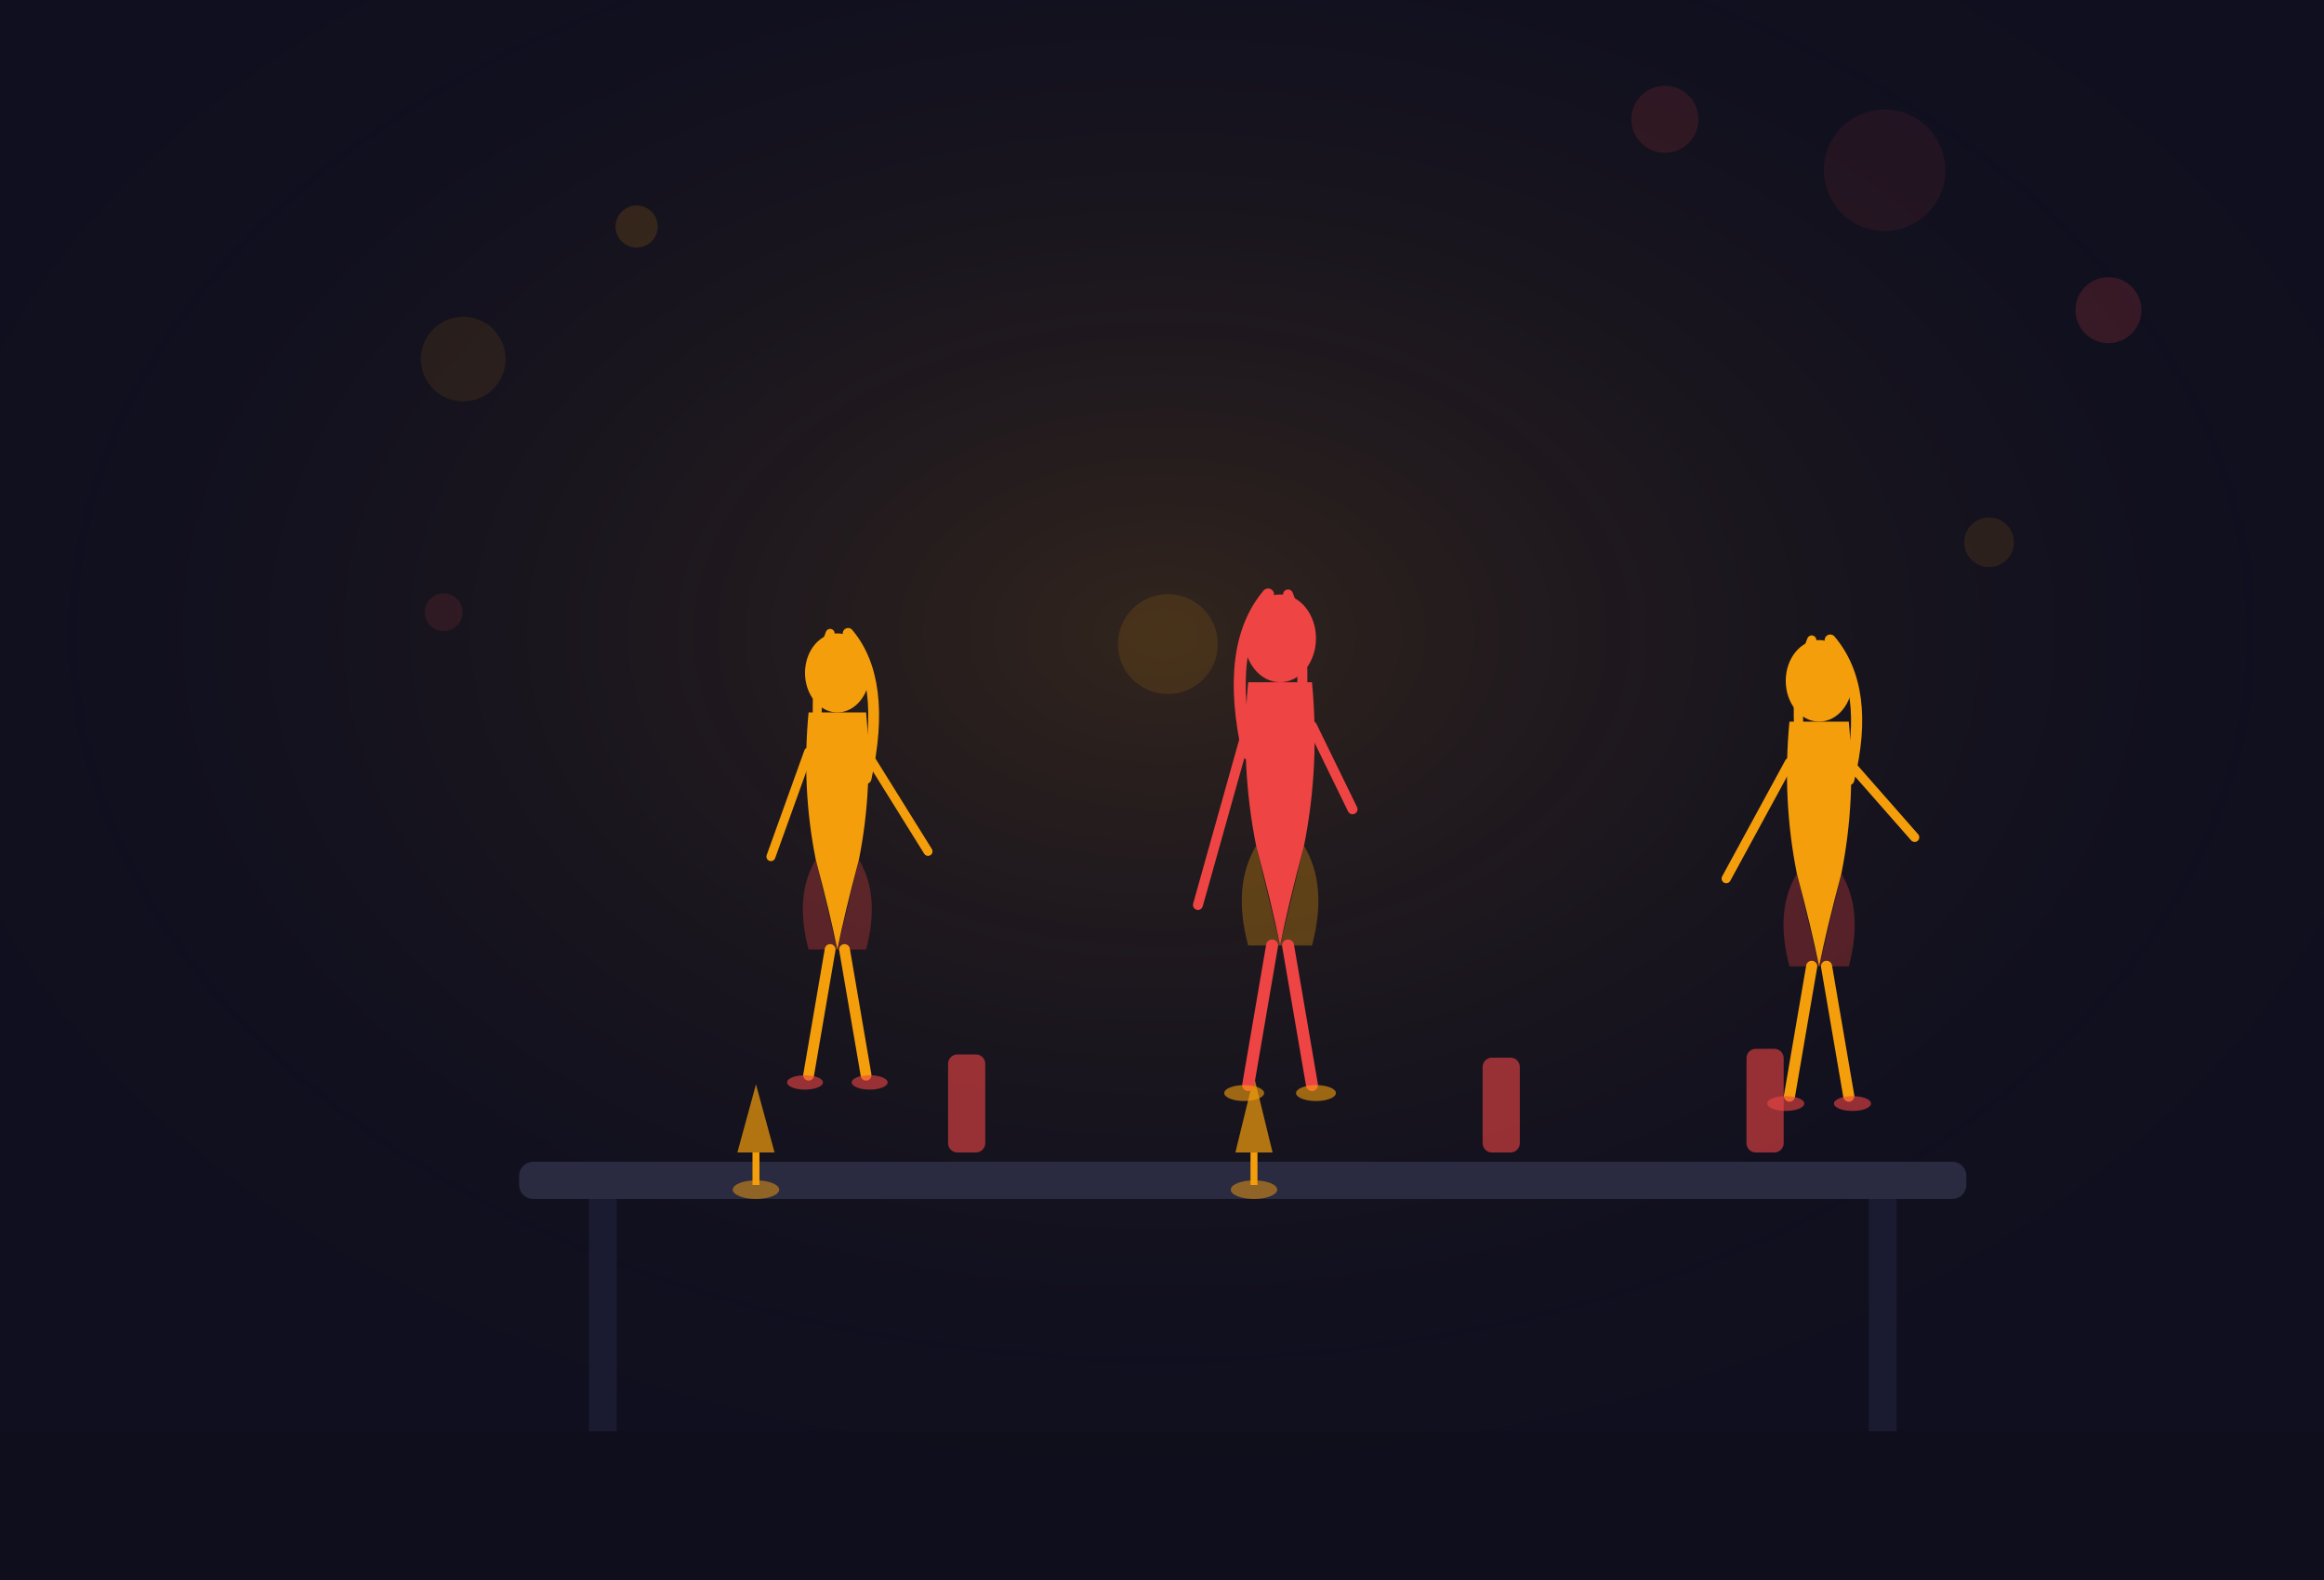
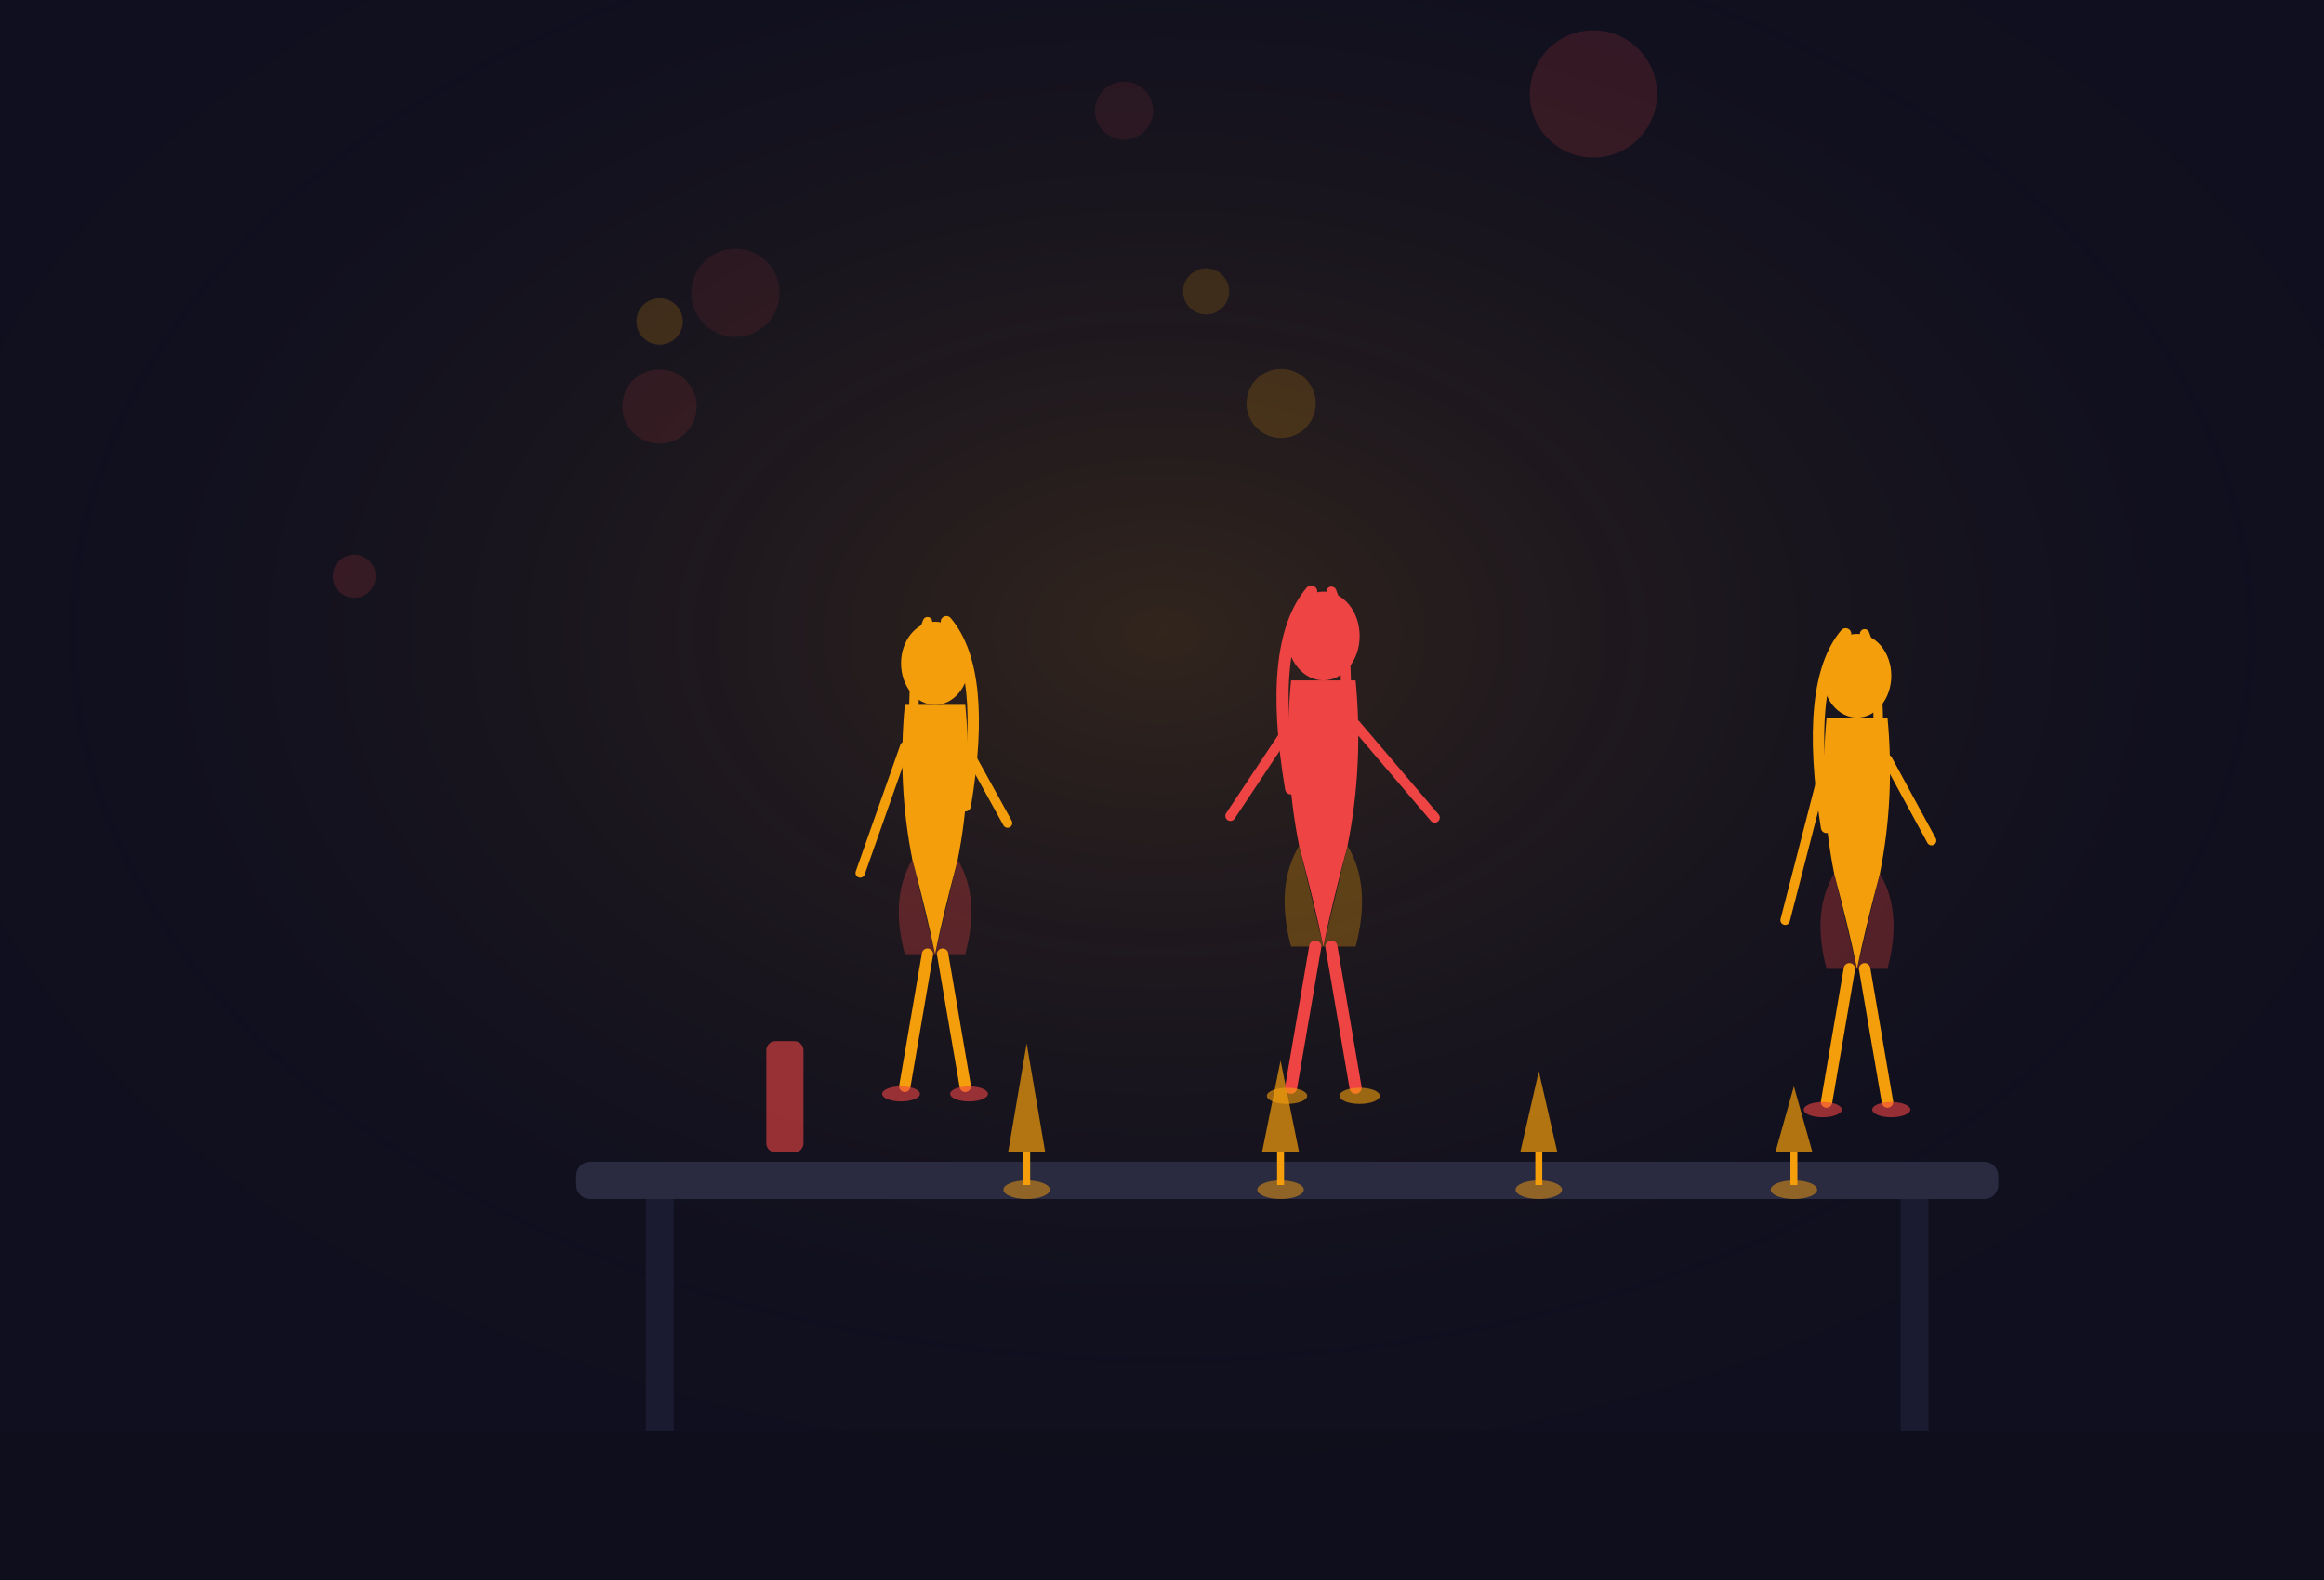
<svg xmlns="http://www.w3.org/2000/svg" viewBox="0 0 500 340" width="500" height="340">
  <defs>
    <radialGradient id="glow2" cx="50%" cy="40%" r="60%">
      <stop offset="0%" style="stop-color:#f59e0b;stop-opacity:0.15" />
      <stop offset="100%" style="stop-color:#0a0a1a;stop-opacity:0" />
    </radialGradient>
  </defs>
  <rect width="500" height="340" fill="#0f0f1f" />
  <rect width="500" height="340" fill="url(#glow2)" />
-   <circle cx="99.657" cy="77.266" r="9.104" fill="#f59e0b" opacity="0.093" />
-   <circle cx="405.468" cy="36.638" r="13.071" fill="#ef4444" opacity="0.081" />
-   <circle cx="136.967" cy="48.75" r="4.533" fill="#f59e0b" opacity="0.143" />
-   <circle cx="251.264" cy="138.602" r="10.745" fill="#f59e0b" opacity="0.117" />
-   <circle cx="358.199" cy="25.668" r="7.217" fill="#ef4444" opacity="0.132" />
-   <circle cx="453.623" cy="66.74" r="7.097" fill="#ef4444" opacity="0.179" />
-   <circle cx="95.454" cy="131.746" r="4.066" fill="#ef4444" opacity="0.115" />
-   <circle cx="427.948" cy="116.697" r="5.341" fill="#f59e0b" opacity="0.104" />
-   <rect x="111.691" y="250" width="311.364" height="8" rx="3" fill="#2a2a40" />
-   <rect x="126.691" y="258" width="6" height="50" fill="#1a1a30" />
-   <rect x="402.055" y="258" width="6" height="50" fill="#1a1a30" />
-   <path d="M162.645,233.347 L158.645,248 L166.645,248 Z" fill="#f59e0b" opacity="0.7" />
-   <line x1="162.645" y1="248" x2="162.645" y2="255" stroke="#f59e0b" stroke-width="1.5" />
-   <ellipse cx="162.645" cy="256" rx="5" ry="2" fill="#f59e0b" opacity="0.5" />
-   <rect x="203.976" y="226.905" width="8" height="21.095" rx="2" fill="#ef4444" opacity="0.6" />
-   <path d="M269.791,231.63 L265.791,248 L273.791,248 Z" fill="#f59e0b" opacity="0.7" />
-   <line x1="269.791" y1="248" x2="269.791" y2="255" stroke="#f59e0b" stroke-width="1.5" />
-   <ellipse cx="269.791" cy="256" rx="5" ry="2" fill="#f59e0b" opacity="0.5" />
-   <rect x="318.981" y="227.596" width="8" height="20.404" rx="2" fill="#ef4444" opacity="0.6" />
-   <rect x="375.753" y="225.696" width="8" height="22.304" rx="2" fill="#ef4444" opacity="0.6" />
-   <g transform="translate(180.1498,185) scale(0.7730103)">
+   <circle cx="241.843" cy="23.813" r="6.259" fill="#ef4444" opacity="0.099" />
+   <circle cx="141.92" cy="69.166" r="4.989" fill="#f59e0b" opacity="0.18" />
+   <circle cx="141.89" cy="87.458" r="7.998" fill="#ef4444" opacity="0.118" />
+   <circle cx="275.633" cy="86.808" r="7.449" fill="#f59e0b" opacity="0.178" />
+   <circle cx="259.491" cy="62.701" r="4.95" fill="#f59e0b" opacity="0.158" />
+   <circle cx="76.21" cy="124.004" r="4.63" fill="#ef4444" opacity="0.158" />
+   <circle cx="342.813" cy="20.217" r="13.688" fill="#ef4444" opacity="0.157" />
+   <circle cx="158.229" cy="63.019" r="9.499" fill="#ef4444" opacity="0.093" />
+   <rect x="123.962" y="250" width="305.956" height="8" rx="3" fill="#2a2a40" />
+   <rect x="138.962" y="258" width="6" height="50" fill="#1a1a30" />
+   <rect x="408.918" y="258" width="6" height="50" fill="#1a1a30" />
+   <rect x="164.87" y="224.041" width="8" height="23.959" rx="2" fill="#ef4444" opacity="0.6" />
+   <path d="M220.885,224.537 L216.885,248 L224.885,248 Z" fill="#f59e0b" opacity="0.7" />
+   <line x1="220.885" y1="248" x2="220.885" y2="255" stroke="#f59e0b" stroke-width="1.5" />
+   <ellipse cx="220.885" cy="256" rx="5" ry="2" fill="#f59e0b" opacity="0.5" />
+   <path d="M275.51,228.236 L271.51,248 L279.51,248 Z" fill="#f59e0b" opacity="0.7" />
+   <line x1="275.51" y1="248" x2="275.51" y2="255" stroke="#f59e0b" stroke-width="1.5" />
+   <ellipse cx="275.51" cy="256" rx="5" ry="2" fill="#f59e0b" opacity="0.5" />
+   <path d="M331.068,230.521 L327.068,248 L335.068,248 Z" fill="#f59e0b" opacity="0.7" />
+   <line x1="331.068" y1="248" x2="331.068" y2="255" stroke="#f59e0b" stroke-width="1.5" />
+   <ellipse cx="331.068" cy="256" rx="5" ry="2" fill="#f59e0b" opacity="0.5" />
+   <path d="M385.955,233.771 L381.955,248 L389.955,248 Z" fill="#f59e0b" opacity="0.7" />
+   <line x1="385.955" y1="248" x2="385.955" y2="255" stroke="#f59e0b" stroke-width="1.5" />
+   <ellipse cx="385.955" cy="256" rx="5" ry="2" fill="#f59e0b" opacity="0.5" />
+   <g transform="translate(201.1724,185) scale(0.812837)">
    <ellipse cx="0" cy="-52" rx="9" ry="11" fill="#f59e0b" />
-     <path d="M3,-63 Q14,-50 8,-22.611" stroke="#f59e0b" stroke-width="3" fill="none" stroke-linecap="round" />
-     <path d="M-2,-63 Q-8,-48 -4,-25.611" stroke="#f59e0b" stroke-width="2.5" fill="none" stroke-linecap="round" />
+     <path d="M3,-63 Q14,-50 8,-14.279" stroke="#f59e0b" stroke-width="3" fill="none" stroke-linecap="round" />
+     <path d="M-2,-63 Q-8,-48 -4,-17.279" stroke="#f59e0b" stroke-width="2.5" fill="none" stroke-linecap="round" />
    <path d="M-8,-41 Q-10,-20 -6,0 Q-2,15 0,25 Q2,15 6,0 Q10,-20 8,-41 Z" fill="#f59e0b" />
    <path d="M-6,0 Q-12,10 -8,25 L0,25 Z" fill="#ef4444" opacity="0.3" />
    <path d="M6,0 Q12,10 8,25 L0,25 Z" fill="#ef4444" opacity="0.3" />
    <line x1="-2" y1="25" x2="-8" y2="60" stroke="#f59e0b" stroke-width="3" stroke-linecap="round" />
    <line x1="2" y1="25" x2="8" y2="60" stroke="#f59e0b" stroke-width="3" stroke-linecap="round" />
    <ellipse cx="-9" cy="62" rx="5" ry="2" fill="#ef4444" opacity="0.6" />
    <ellipse cx="9" cy="62" rx="5" ry="2" fill="#ef4444" opacity="0.6" />
-     <line x1="-8" y1="-30" x2="-18.487" y2="-0.858" stroke="#f59e0b" stroke-width="2.5" stroke-linecap="round" />
-     <line x1="8" y1="-30" x2="25.238" y2="-2.32" stroke="#f59e0b" stroke-width="2.5" stroke-linecap="round" />
+     <line x1="-8" y1="-30" x2="-19.805" y2="3.501" stroke="#f59e0b" stroke-width="2.5" stroke-linecap="round" />
+     <line x1="8" y1="-30" x2="19.197" y2="-9.698" stroke="#f59e0b" stroke-width="2.5" stroke-linecap="round" />
  </g>
-   <g transform="translate(275.404,182) scale(0.8583315)">
+   <g transform="translate(284.711,182) scale(0.8679672)">
    <ellipse cx="0" cy="-52" rx="9" ry="11" fill="#ef4444" />
-     <path d="M-3,-63 Q-14,-50 -8,-23.068" stroke="#ef4444" stroke-width="3" fill="none" stroke-linecap="round" />
-     <path d="M2,-63 Q8,-48 4,-26.068" stroke="#ef4444" stroke-width="2.5" fill="none" stroke-linecap="round" />
+     <path d="M-3,-63 Q-14,-50 -8,-14.231" stroke="#ef4444" stroke-width="3" fill="none" stroke-linecap="round" />
+     <path d="M2,-63 Q8,-48 4,-17.231" stroke="#ef4444" stroke-width="2.5" fill="none" stroke-linecap="round" />
    <path d="M-8,-41 Q-10,-20 -6,0 Q-2,15 0,25 Q2,15 6,0 Q10,-20 8,-41 Z" fill="#ef4444" />
    <path d="M-6,0 Q-12,10 -8,25 L0,25 Z" fill="#f59e0b" opacity="0.3" />
    <path d="M6,0 Q12,10 8,25 L0,25 Z" fill="#f59e0b" opacity="0.3" />
    <line x1="-2" y1="25" x2="-8" y2="60" stroke="#ef4444" stroke-width="3" stroke-linecap="round" />
    <line x1="2" y1="25" x2="8" y2="60" stroke="#ef4444" stroke-width="3" stroke-linecap="round" />
    <ellipse cx="-9" cy="62" rx="5" ry="2" fill="#f59e0b" opacity="0.6" />
    <ellipse cx="9" cy="62" rx="5" ry="2" fill="#f59e0b" opacity="0.6" />
-     <line x1="-8" y1="-30" x2="-20.587" y2="14.834" stroke="#ef4444" stroke-width="2.5" stroke-linecap="round" />
-     <line x1="8" y1="-30" x2="18.167" y2="-9.152" stroke="#ef4444" stroke-width="2.5" stroke-linecap="round" />
+     <line x1="-8" y1="-30" x2="-23.042" y2="-7.403" stroke="#ef4444" stroke-width="2.5" stroke-linecap="round" />
+     <line x1="8" y1="-30" x2="27.612" y2="-6.972" stroke="#ef4444" stroke-width="2.5" stroke-linecap="round" />
  </g>
-   <g transform="translate(391.3769,188) scale(0.7978776)">
+   <g transform="translate(399.5324,188) scale(0.8189666)">
    <ellipse cx="0" cy="-52" rx="9" ry="11" fill="#f59e0b" />
-     <path d="M3,-63 Q14,-50 8,-25.345" stroke="#f59e0b" stroke-width="3" fill="none" stroke-linecap="round" />
-     <path d="M-2,-63 Q-8,-48 -4,-28.345" stroke="#f59e0b" stroke-width="2.5" fill="none" stroke-linecap="round" />
+     <path d="M-3,-63 Q-14,-50 -8,-12.155" stroke="#f59e0b" stroke-width="3" fill="none" stroke-linecap="round" />
+     <path d="M2,-63 Q8,-48 4,-15.155" stroke="#f59e0b" stroke-width="2.5" fill="none" stroke-linecap="round" />
    <path d="M-8,-41 Q-10,-20 -6,0 Q-2,15 0,25 Q2,15 6,0 Q10,-20 8,-41 Z" fill="#f59e0b" />
    <path d="M-6,0 Q-12,10 -8,25 L0,25 Z" fill="#ef4444" opacity="0.3" />
    <path d="M6,0 Q12,10 8,25 L0,25 Z" fill="#ef4444" opacity="0.3" />
    <line x1="-2" y1="25" x2="-8" y2="60" stroke="#f59e0b" stroke-width="3" stroke-linecap="round" />
    <line x1="2" y1="25" x2="8" y2="60" stroke="#f59e0b" stroke-width="3" stroke-linecap="round" />
    <ellipse cx="-9" cy="62" rx="5" ry="2" fill="#ef4444" opacity="0.6" />
    <ellipse cx="9" cy="62" rx="5" ry="2" fill="#ef4444" opacity="0.6" />
-     <line x1="-8" y1="-30" x2="-25.045" y2="1.326" stroke="#f59e0b" stroke-width="2.5" stroke-linecap="round" />
-     <line x1="8" y1="-30" x2="25.759" y2="-9.798" stroke="#f59e0b" stroke-width="2.5" stroke-linecap="round" />
+     <line x1="-8" y1="-30" x2="-18.874" y2="12.227" stroke="#f59e0b" stroke-width="2.5" stroke-linecap="round" />
+     <line x1="8" y1="-30" x2="19.581" y2="-8.686" stroke="#f59e0b" stroke-width="2.5" stroke-linecap="round" />
  </g>
  <rect x="0" y="308" width="500" height="32" fill="#0d0d1a" opacity="0.5" />
</svg>
